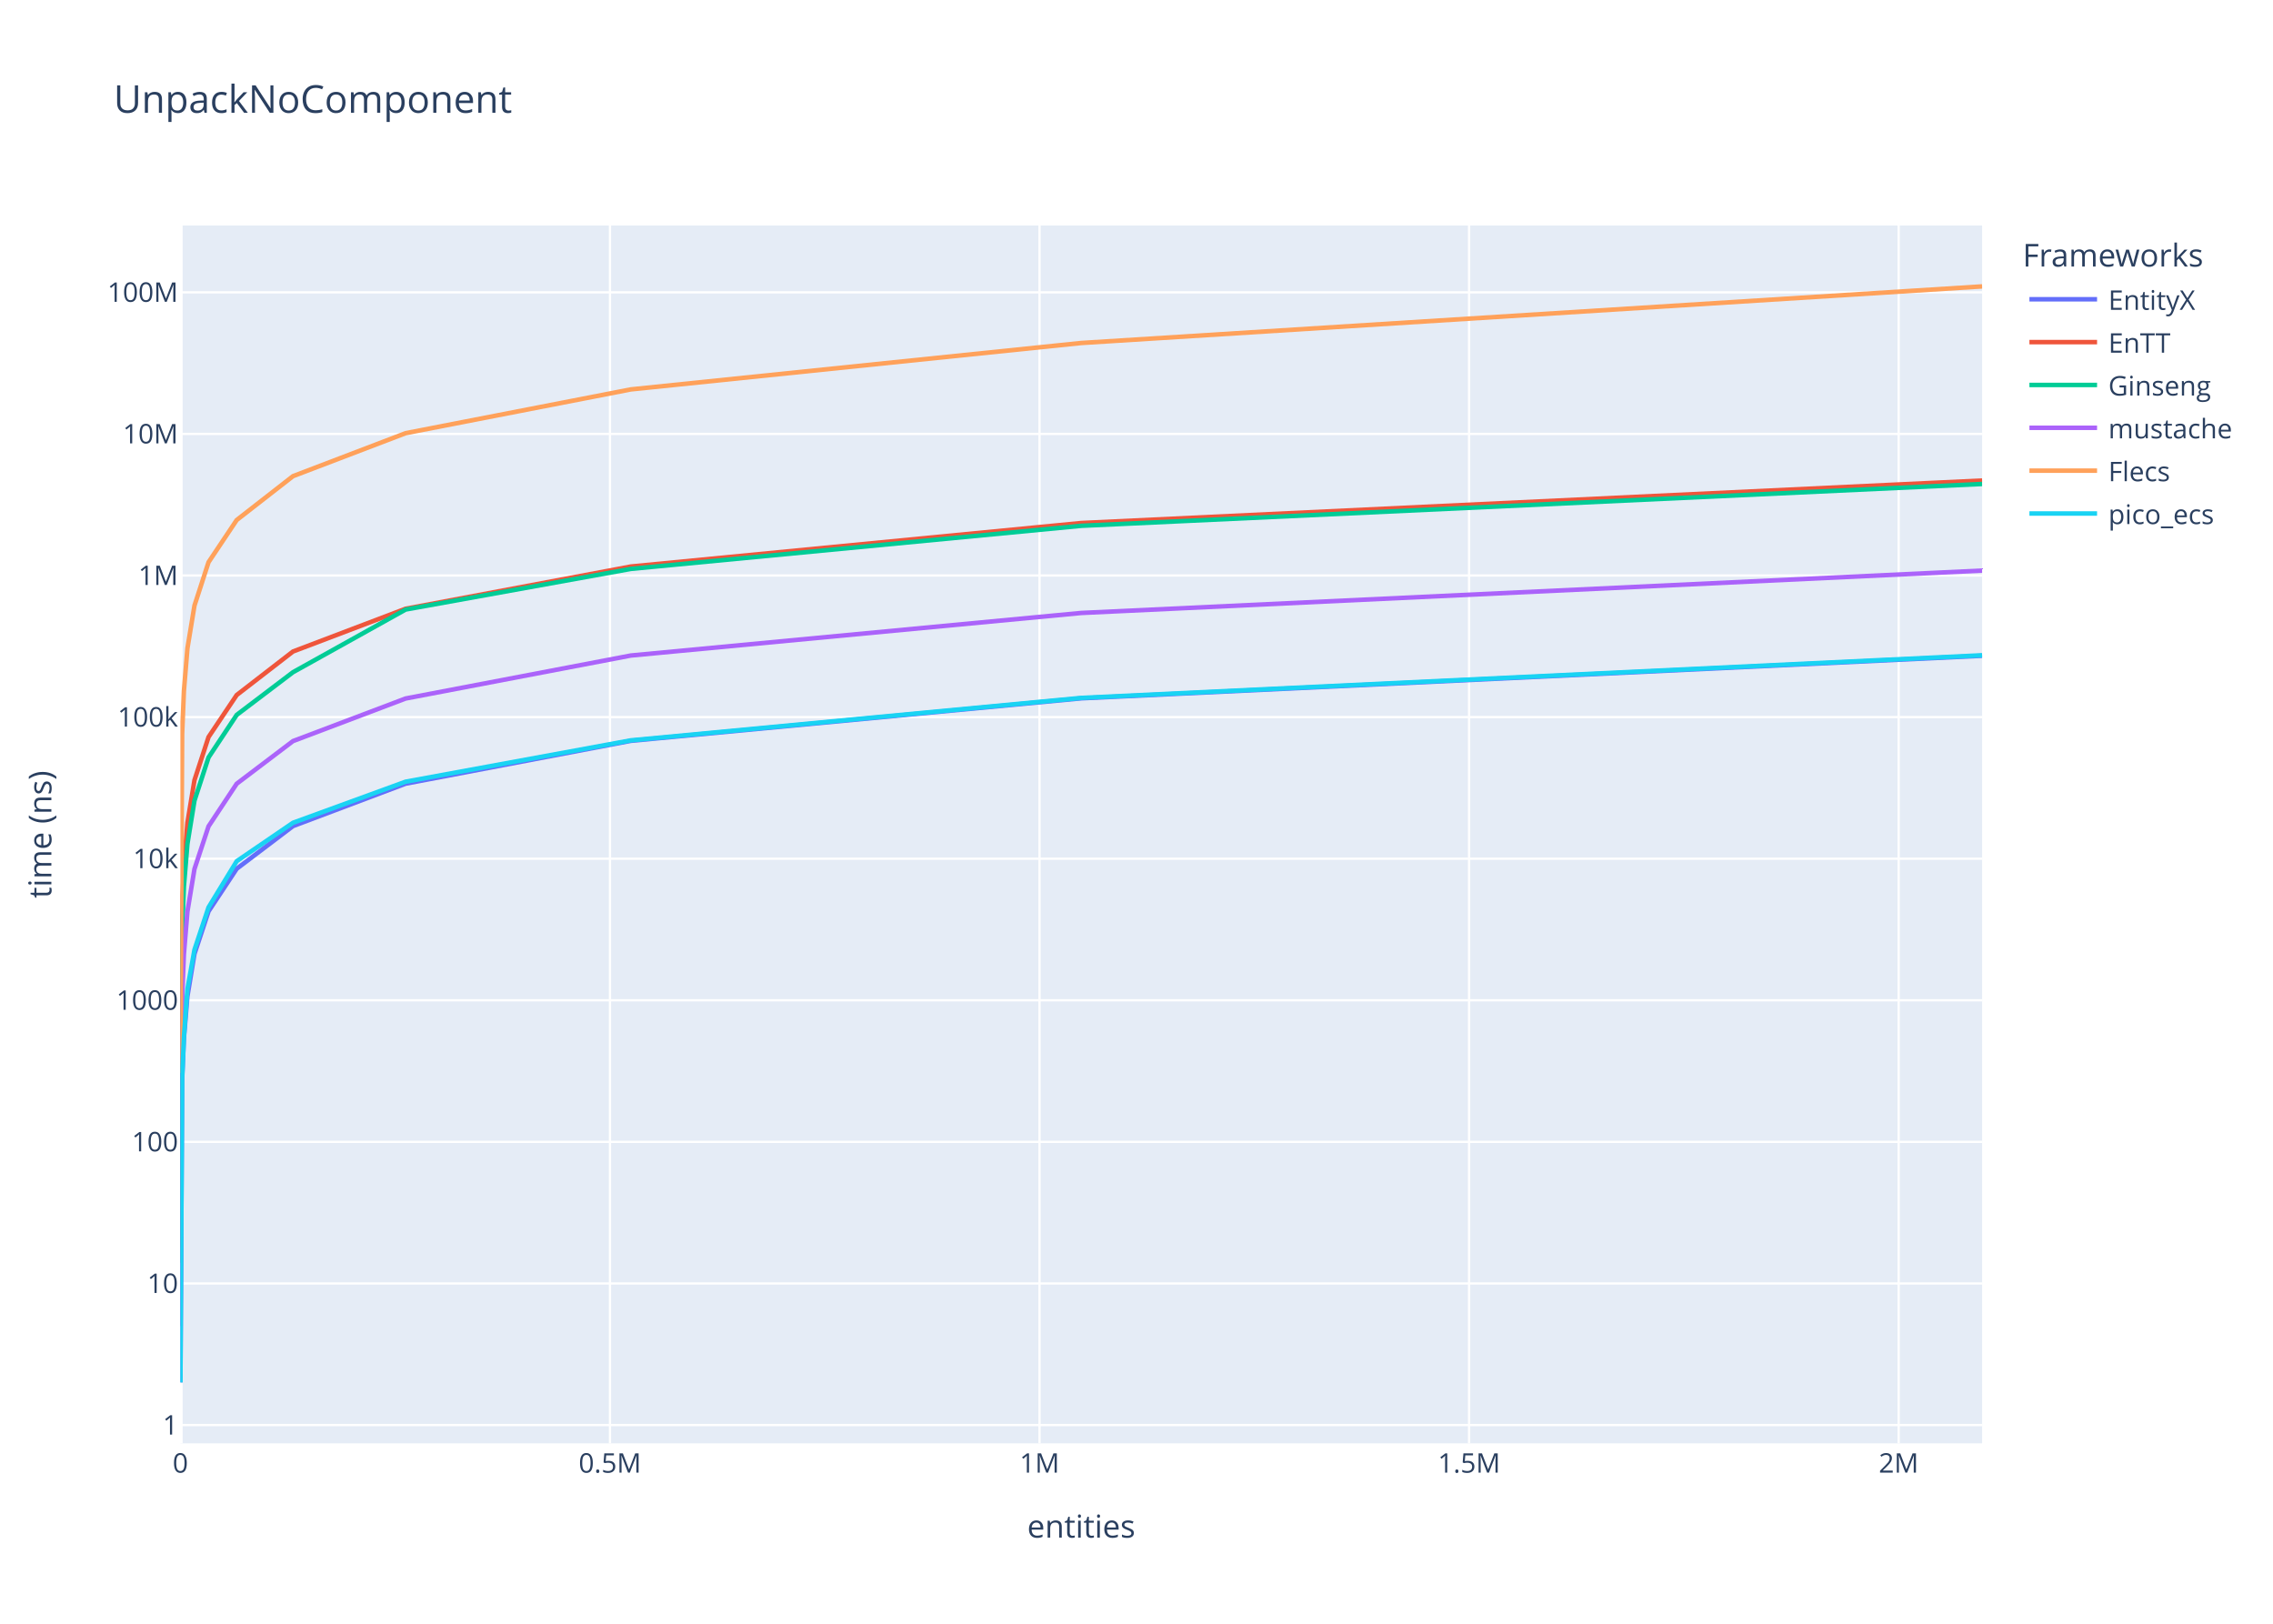
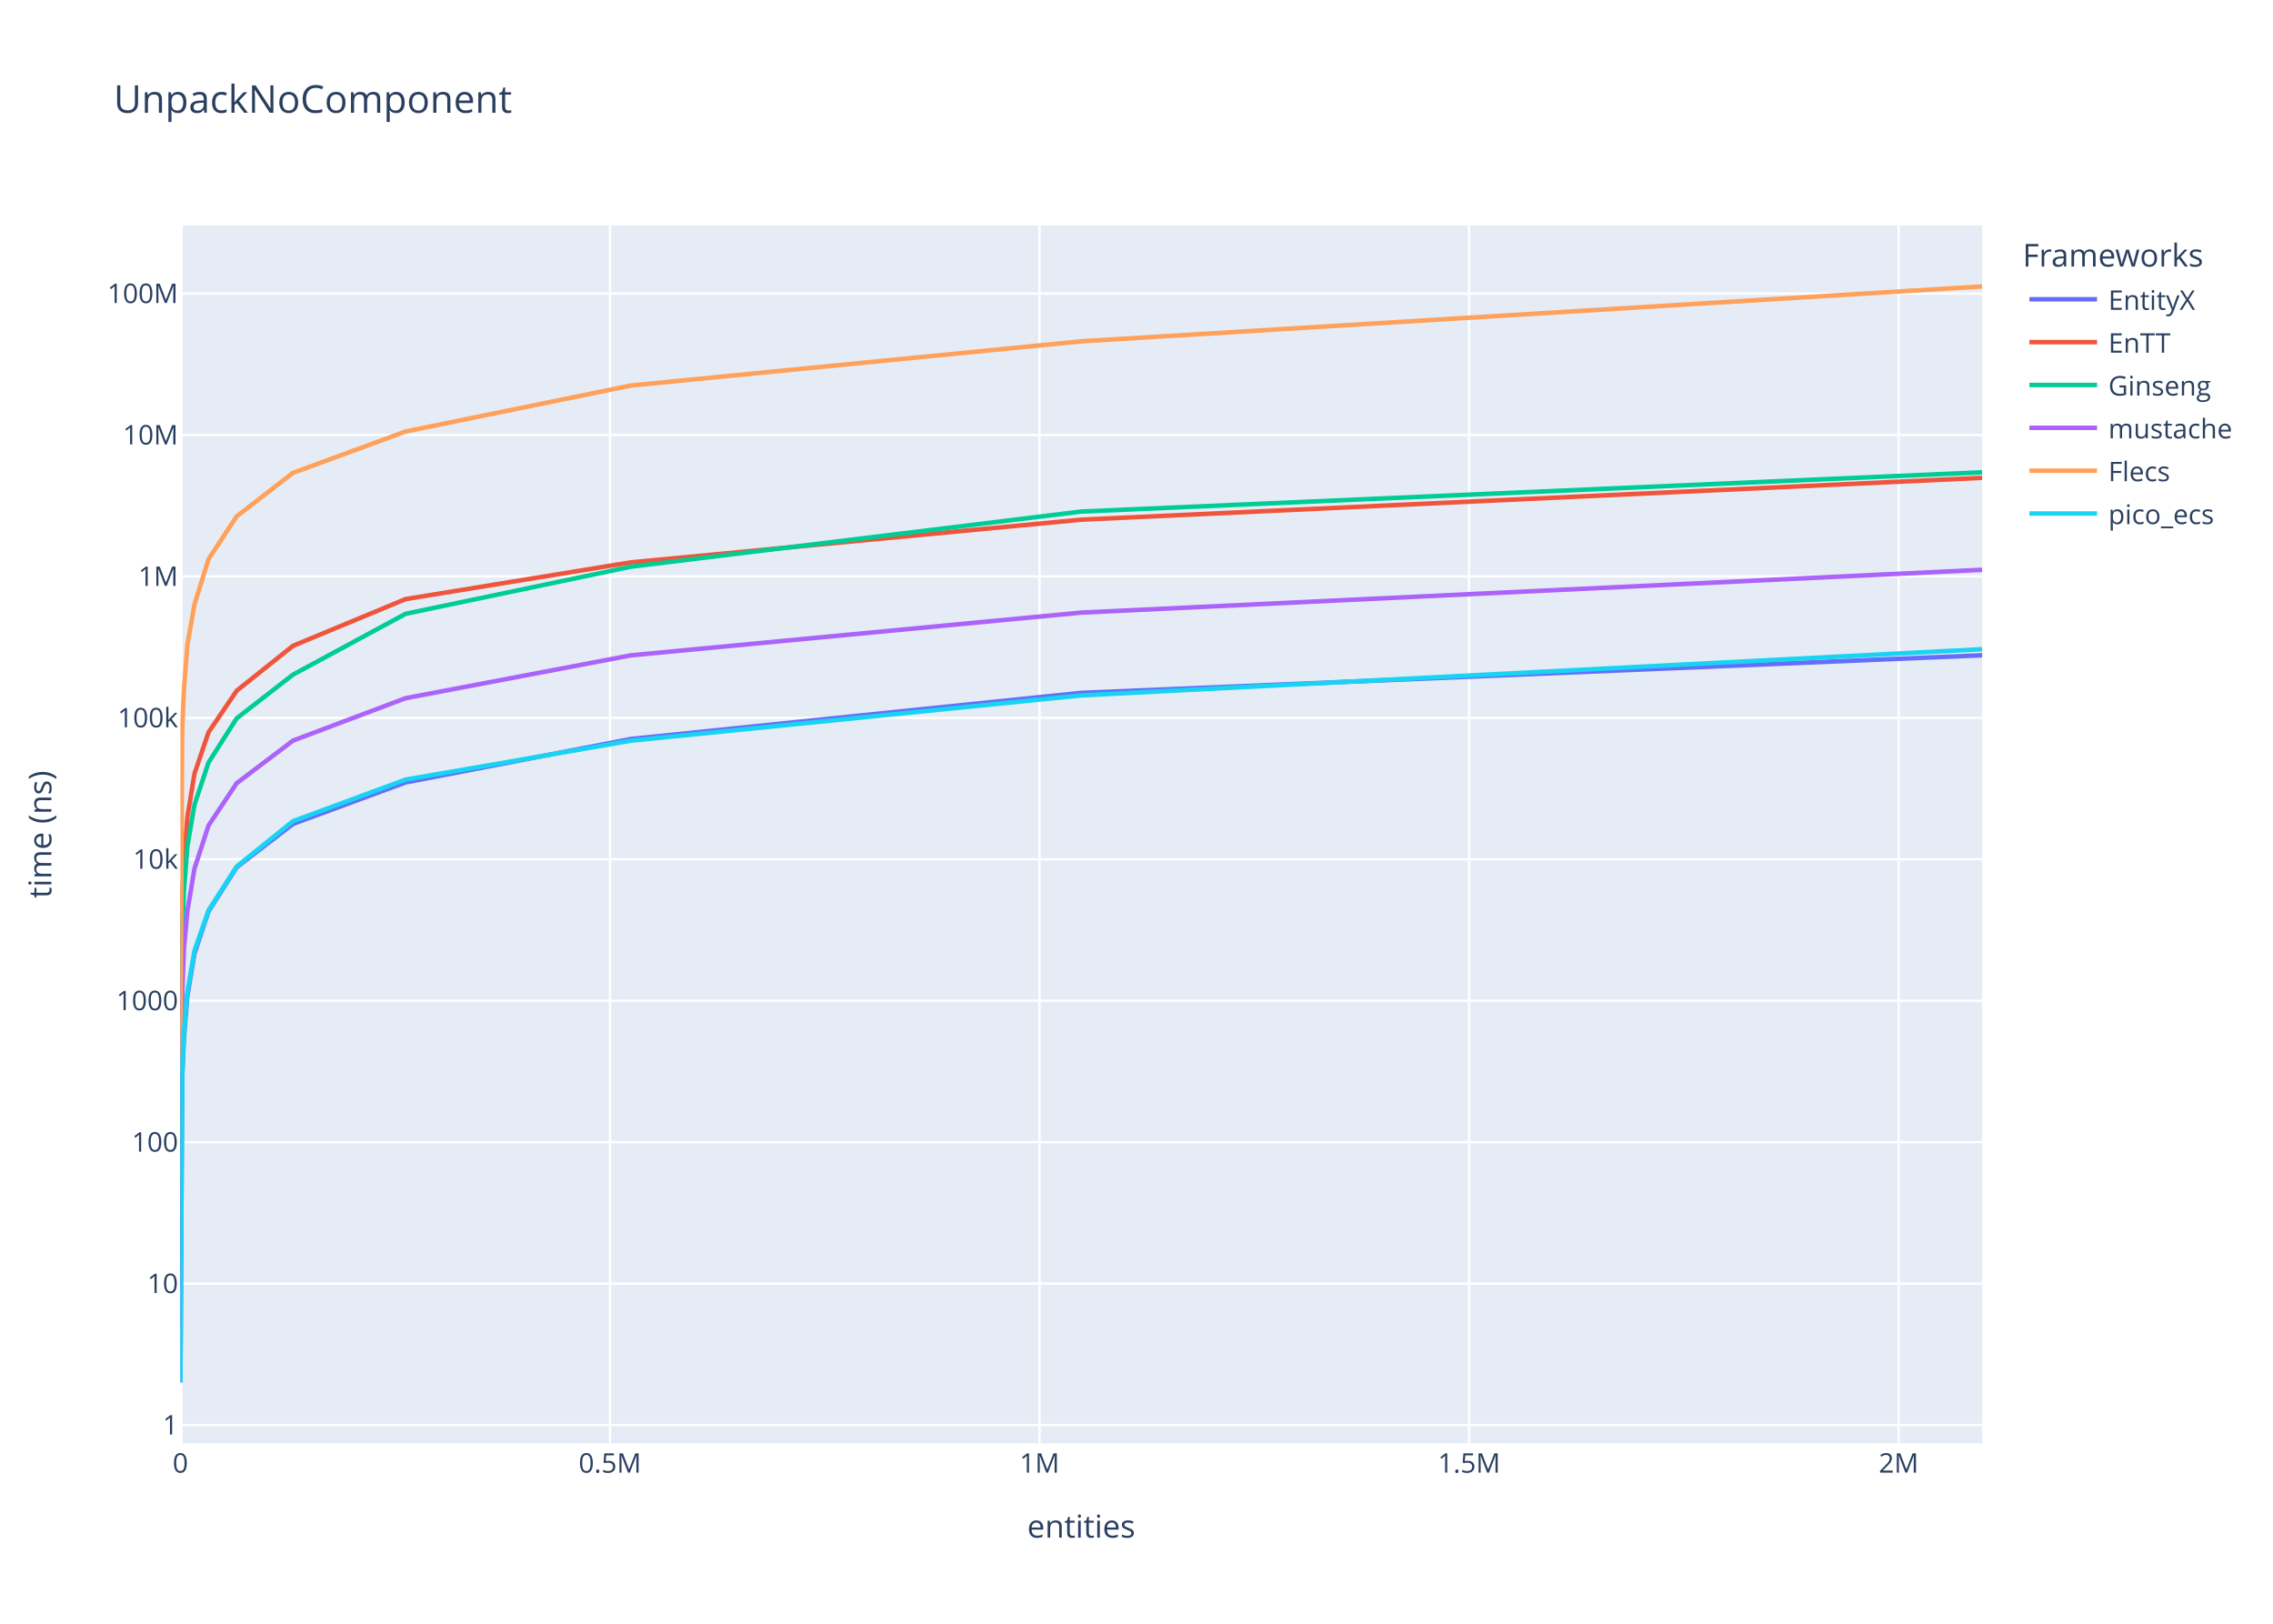
<svg xmlns="http://www.w3.org/2000/svg" class="main-svg" width="1008" height="720" style="" viewBox="0 0 1008 720">
  <rect x="0" y="0" width="1008" height="720" style="fill: rgb(255, 255, 255); fill-opacity: 1;" />
-   <defs id="defs-64b514">
+   <defs id="defs-427901">
    <g class="clips">
-       <clipPath id="clip64b514xyplot" class="plotclip">
+       <clipPath id="clip427901xyplot" class="plotclip">
        <rect width="799" height="540" />
      </clipPath>
-       <clipPath class="axesclip" id="clip64b514x">
+       <clipPath class="axesclip" id="clip427901x">
        <rect x="80" y="0" width="799" height="720" />
      </clipPath>
-       <clipPath class="axesclip" id="clip64b514y">
+       <clipPath class="axesclip" id="clip427901y">
        <rect x="0" y="100" width="1008" height="540" />
      </clipPath>
-       <clipPath class="axesclip" id="clip64b514xy">
+       <clipPath class="axesclip" id="clip427901xy">
        <rect x="80" y="100" width="799" height="540" />
      </clipPath>
    </g>
    <g class="gradients" />
    <g class="patterns" />
  </defs>
  <g class="bglayer">
    <rect class="bg" x="80" y="100" width="799" height="540" style="fill: rgb(229, 236, 246); fill-opacity: 1; stroke-width: 0;" />
  </g>
  <g class="layer-below">
    <g class="imagelayer" />
    <g class="shapelayer" />
  </g>
  <g class="cartesianlayer">
    <g class="subplot xy">
      <g class="layer-subplot">
        <g class="shapelayer" />
        <g class="imagelayer" />
      </g>
      <g class="minor-gridlayer">
        <g class="x" />
        <g class="y" />
      </g>
      <g class="gridlayer">
        <g class="x">
          <path class="xgrid crisp" transform="translate(270.5,0)" d="M0,100v540" style="stroke: rgb(255, 255, 255); stroke-opacity: 1; stroke-width: 1px;" />
          <path class="xgrid crisp" transform="translate(460.99,0)" d="M0,100v540" style="stroke: rgb(255, 255, 255); stroke-opacity: 1; stroke-width: 1px;" />
          <path class="xgrid crisp" transform="translate(651.49,0)" d="M0,100v540" style="stroke: rgb(255, 255, 255); stroke-opacity: 1; stroke-width: 1px;" />
          <path class="xgrid crisp" transform="translate(841.99,0)" d="M0,100v540" style="stroke: rgb(255, 255, 255); stroke-opacity: 1; stroke-width: 1px;" />
        </g>
        <g class="y">
-           <path class="ygrid crisp" transform="translate(0,631.9)" d="M80,0h799" style="stroke: rgb(255, 255, 255); stroke-opacity: 1; stroke-width: 1px;" />
-           <path class="ygrid crisp" transform="translate(0,569.12)" d="M80,0h799" style="stroke: rgb(255, 255, 255); stroke-opacity: 1; stroke-width: 1px;" />
-           <path class="ygrid crisp" transform="translate(0,506.33)" d="M80,0h799" style="stroke: rgb(255, 255, 255); stroke-opacity: 1; stroke-width: 1px;" />
-           <path class="ygrid crisp" transform="translate(0,443.55)" d="M80,0h799" style="stroke: rgb(255, 255, 255); stroke-opacity: 1; stroke-width: 1px;" />
-           <path class="ygrid crisp" transform="translate(0,380.76)" d="M80,0h799" style="stroke: rgb(255, 255, 255); stroke-opacity: 1; stroke-width: 1px;" />
-           <path class="ygrid crisp" transform="translate(0,317.98)" d="M80,0h799" style="stroke: rgb(255, 255, 255); stroke-opacity: 1; stroke-width: 1px;" />
-           <path class="ygrid crisp" transform="translate(0,255.19)" d="M80,0h799" style="stroke: rgb(255, 255, 255); stroke-opacity: 1; stroke-width: 1px;" />
-           <path class="ygrid crisp" transform="translate(0,192.41)" d="M80,0h799" style="stroke: rgb(255, 255, 255); stroke-opacity: 1; stroke-width: 1px;" />
-           <path class="ygrid crisp" transform="translate(0,129.63)" d="M80,0h799" style="stroke: rgb(255, 255, 255); stroke-opacity: 1; stroke-width: 1px;" />
+           <path class="ygrid crisp" transform="translate(0,631.88)" d="M80,0h799" style="stroke: rgb(255, 255, 255); stroke-opacity: 1; stroke-width: 1px;" />
+           <path class="ygrid crisp" transform="translate(0,569.16)" d="M80,0h799" style="stroke: rgb(255, 255, 255); stroke-opacity: 1; stroke-width: 1px;" />
+           <path class="ygrid crisp" transform="translate(0,506.45)" d="M80,0h799" style="stroke: rgb(255, 255, 255); stroke-opacity: 1; stroke-width: 1px;" />
+           <path class="ygrid crisp" transform="translate(0,443.74)" d="M80,0h799" style="stroke: rgb(255, 255, 255); stroke-opacity: 1; stroke-width: 1px;" />
+           <path class="ygrid crisp" transform="translate(0,381.02)" d="M80,0h799" style="stroke: rgb(255, 255, 255); stroke-opacity: 1; stroke-width: 1px;" />
+           <path class="ygrid crisp" transform="translate(0,318.31)" d="M80,0h799" style="stroke: rgb(255, 255, 255); stroke-opacity: 1; stroke-width: 1px;" />
+           <path class="ygrid crisp" transform="translate(0,255.6)" d="M80,0h799" style="stroke: rgb(255, 255, 255); stroke-opacity: 1; stroke-width: 1px;" />
+           <path class="ygrid crisp" transform="translate(0,192.88)" d="M80,0h799" style="stroke: rgb(255, 255, 255); stroke-opacity: 1; stroke-width: 1px;" />
+           <path class="ygrid crisp" transform="translate(0,130.17)" d="M80,0h799" style="stroke: rgb(255, 255, 255); stroke-opacity: 1; stroke-width: 1px;" />
        </g>
      </g>
      <g class="zerolinelayer">
        <path class="xzl zl crisp" transform="translate(80,0)" d="M0,100v540" style="stroke: rgb(255, 255, 255); stroke-opacity: 1; stroke-width: 2px;" />
      </g>
      <path class="xlines-below" />
      <path class="ylines-below" />
      <g class="overlines-below" />
      <g class="xaxislayer-below" />
      <g class="yaxislayer-below" />
      <g class="overaxes-below" />
-       <g class="plot" transform="translate(80,100)" clip-path="url(#clip64b514xyplot)">
+       <g class="plot" transform="translate(80,100)" clip-path="url(#clip427901xyplot)">
        <g class="scatterlayer mlayer">
-           <g class="trace scatter tracec83d9d" style="stroke-miterlimit: 2; opacity: 1;">
-             <g class="fills" />
-             <g class="errorbars" />
-             <g class="lines">
-               <path class="js-line" d="M0,513L0.78,378.55L1.56,360.3L3.12,341.7L6.24,322.96L12.48,304.1L24.97,285.22L49.94,266.3L99.88,247.49L199.75,228.5L399.5,209.65L799,190.78" style="vector-effect: non-scaling-stroke; fill: none; stroke: rgb(99, 110, 250); stroke-opacity: 1; stroke-width: 2px; opacity: 1;" />
-             </g>
-             <g class="points" />
-             <g class="text" />
-           </g>
-           <g class="trace scatter trace0f0ddf" style="stroke-miterlimit: 2; opacity: 1;">
-             <g class="fills" />
-             <g class="errorbars" />
-             <g class="lines">
-               <path class="js-line" d="M0,453.09L0.78,302.28L1.56,283.68L3.12,264.77L6.24,245.93L12.48,226.82L24.97,208.19L49.94,188.89L99.88,169.93L199.75,151.21L399.5,131.92L799,113.08" style="vector-effect: non-scaling-stroke; fill: none; stroke: rgb(239, 85, 59); stroke-opacity: 1; stroke-width: 2px; opacity: 1;" />
-             </g>
-             <g class="points" />
-             <g class="text" />
-           </g>
-           <g class="trace scatter traceeb8578" style="stroke-miterlimit: 2; opacity: 1;">
-             <g class="fills" />
-             <g class="errorbars" />
-             <g class="lines">
-               <path class="js-line" d="M0,459.94L0.78,311.87L1.56,292.99L3.12,274.12L6.24,255.01L12.48,235.86L24.97,217L49.94,198.07L99.88,170.28L199.75,152.26L399.5,133.15L799,114.6" style="vector-effect: non-scaling-stroke; fill: none; stroke: rgb(0, 204, 150); stroke-opacity: 1; stroke-width: 2px; opacity: 1;" />
-             </g>
-             <g class="points" />
-             <g class="text" />
-           </g>
-           <g class="trace scatter trace713ae9" style="stroke-miterlimit: 2; opacity: 1;">
-             <g class="fills" />
-             <g class="errorbars" />
-             <g class="lines">
-               <path class="js-line" d="M0,488.02L0.78,341.73L1.56,323.01L3.12,304.15L6.24,285.32L12.48,266.41L24.97,247.52L49.94,228.61L99.88,209.73L199.75,190.67L399.5,171.8L799,153.01" style="vector-effect: non-scaling-stroke; fill: none; stroke: rgb(171, 99, 250); stroke-opacity: 1; stroke-width: 2px; opacity: 1;" />
-             </g>
-             <g class="points" />
-             <g class="text" />
-           </g>
-           <g class="trace scatter tracee11ff6" style="stroke-miterlimit: 2; opacity: 1;">
-             <g class="fills" />
-             <g class="errorbars" />
-             <g class="lines">
-               <path class="js-line" d="M0,375.75L0.78,225.33L1.56,206.37L3.12,187.46L6.24,168.53L12.48,149.29L24.97,130.59L49.94,111.14L99.88,92.08L199.75,72.67L399.5,52.09L799,27" style="vector-effect: non-scaling-stroke; fill: none; stroke: rgb(255, 161, 90); stroke-opacity: 1; stroke-width: 2px; opacity: 1;" />
-             </g>
-             <g class="points" />
-             <g class="text" />
-           </g>
-           <g class="trace scatter trace5950c2" style="stroke-miterlimit: 2; opacity: 1;">
-             <g class="fills" />
-             <g class="errorbars" />
-             <g class="lines">
-               <path class="js-line" d="M0,513L0.78,377.87L1.56,359.85L3.12,338.58L6.24,321.12L12.48,302.34L24.97,281.87L49.94,264.83L99.88,246.62L199.75,228.28L399.5,209.46L799,190.56" style="vector-effect: non-scaling-stroke; fill: none; stroke: rgb(25, 211, 243); stroke-opacity: 1; stroke-width: 2px; opacity: 1;" />
+           <g class="trace scatter traced95f5c" style="stroke-miterlimit: 2; opacity: 1;">
+             <g class="fills" />
+             <g class="errorbars" />
+             <g class="lines">
+               <path class="js-line" d="M0,513L0.78,378.21L1.56,360.12L3.12,341.34L6.24,322.75L12.48,304.09L24.97,284.54L49.94,265.33L99.88,246.94L199.75,227.68L399.5,207.23L799,190.56" style="vector-effect: non-scaling-stroke; fill: none; stroke: rgb(99, 110, 250); stroke-opacity: 1; stroke-width: 2px; opacity: 1;" />
+             </g>
+             <g class="points" />
+             <g class="text" />
+           </g>
+           <g class="trace scatter traceab84b0" style="stroke-miterlimit: 2; opacity: 1;">
+             <g class="fills" />
+             <g class="errorbars" />
+             <g class="lines">
+               <path class="js-line" d="M0,448.96L0.78,299.21L1.56,281.74L3.12,262.2L6.24,243.05L12.48,224.71L24.97,206.27L49.94,186.37L99.88,165.64L199.75,149.36L399.5,130.43L799,111.87" style="vector-effect: non-scaling-stroke; fill: none; stroke: rgb(239, 85, 59); stroke-opacity: 1; stroke-width: 2px; opacity: 1;" />
+             </g>
+             <g class="points" />
+             <g class="text" />
+           </g>
+           <g class="trace scatter traceb03a7e" style="stroke-miterlimit: 2; opacity: 1;">
+             <g class="fills" />
+             <g class="errorbars" />
+             <g class="lines">
+               <path class="js-line" d="M0,464.2L0.78,313.92L1.56,294.94L3.12,275.18L6.24,256.84L12.48,238.12L24.97,218.51L49.94,199.14L99.88,172.17L199.75,151.28L399.5,126.83L799,109.43" style="vector-effect: non-scaling-stroke; fill: none; stroke: rgb(0, 204, 150); stroke-opacity: 1; stroke-width: 2px; opacity: 1;" />
+             </g>
+             <g class="points" />
+             <g class="text" />
+           </g>
+           <g class="trace scatter tracef7dfbe" style="stroke-miterlimit: 2; opacity: 1;">
+             <g class="fills" />
+             <g class="errorbars" />
+             <g class="lines">
+               <path class="js-line" d="M0,488.04L0.78,341.42L1.56,320.57L3.12,303.92L6.24,285.13L12.48,266.04L24.97,247.27L49.94,228.39L99.88,209.58L199.75,190.59L399.5,171.64L799,152.66" style="vector-effect: non-scaling-stroke; fill: none; stroke: rgb(171, 99, 250); stroke-opacity: 1; stroke-width: 2px; opacity: 1;" />
+             </g>
+             <g class="points" />
+             <g class="text" />
+           </g>
+           <g class="trace scatter traceda6cdf" style="stroke-miterlimit: 2; opacity: 1;">
+             <g class="fills" />
+             <g class="errorbars" />
+             <g class="lines">
+               <path class="js-line" d="M0,374.94L0.78,224.72L1.56,206.06L3.12,185.77L6.24,168.02L12.48,147.93L24.97,128.94L49.94,109.67L99.88,91.33L199.75,70.95L399.5,51.35L799,27" style="vector-effect: non-scaling-stroke; fill: none; stroke: rgb(255, 161, 90); stroke-opacity: 1; stroke-width: 2px; opacity: 1;" />
+             </g>
+             <g class="points" />
+             <g class="text" />
+           </g>
+           <g class="trace scatter trace775fa5" style="stroke-miterlimit: 2; opacity: 1;">
+             <g class="fills" />
+             <g class="errorbars" />
+             <g class="lines">
+               <path class="js-line" d="M0,513L0.78,376.89L1.56,357.38L3.12,339.79L6.24,321.54L12.48,303.67L24.97,284.22L49.94,264.12L99.88,245.69L199.75,228.44L399.5,208.35L799,187.87" style="vector-effect: non-scaling-stroke; fill: none; stroke: rgb(25, 211, 243); stroke-opacity: 1; stroke-width: 2px; opacity: 1;" />
            </g>
            <g class="points" />
            <g class="text" />
          </g>
        </g>
      </g>
      <g class="overplot" />
      <path class="xlines-above crisp" d="M0,0" style="fill: none;" />
      <path class="ylines-above crisp" d="M0,0" style="fill: none;" />
      <g class="overlines-above" />
      <g class="xaxislayer-above">
        <g class="xtick">
          <text text-anchor="middle" x="0" y="653" transform="translate(80,0)" style="font-family: 'Open Sans', verdana, arial, sans-serif; font-size: 12px; fill: rgb(42, 63, 95); fill-opacity: 1; white-space: pre; opacity: 1;">0</text>
        </g>
        <g class="xtick">
          <text text-anchor="middle" x="0" y="653" style="font-family: 'Open Sans', verdana, arial, sans-serif; font-size: 12px; fill: rgb(42, 63, 95); fill-opacity: 1; white-space: pre; opacity: 1;" transform="translate(270.5,0)">0.5M</text>
        </g>
        <g class="xtick">
          <text text-anchor="middle" x="0" y="653" style="font-family: 'Open Sans', verdana, arial, sans-serif; font-size: 12px; fill: rgb(42, 63, 95); fill-opacity: 1; white-space: pre; opacity: 1;" transform="translate(460.99,0)">1M</text>
        </g>
        <g class="xtick">
          <text text-anchor="middle" x="0" y="653" style="font-family: 'Open Sans', verdana, arial, sans-serif; font-size: 12px; fill: rgb(42, 63, 95); fill-opacity: 1; white-space: pre; opacity: 1;" transform="translate(651.49,0)">1.5M</text>
        </g>
        <g class="xtick">
          <text text-anchor="middle" x="0" y="653" style="font-family: 'Open Sans', verdana, arial, sans-serif; font-size: 12px; fill: rgb(42, 63, 95); fill-opacity: 1; white-space: pre; opacity: 1;" transform="translate(841.99,0)">2M</text>
        </g>
      </g>
      <g class="yaxislayer-above">
        <g class="ytick">
-           <text text-anchor="end" x="79" y="4.2" transform="translate(0,631.9)" style="font-family: 'Open Sans', verdana, arial, sans-serif; font-size: 12px; fill: rgb(42, 63, 95); fill-opacity: 1; white-space: pre; opacity: 1;">1</text>
-         </g>
-         <g class="ytick">
-           <text text-anchor="end" x="79" y="4.2" style="font-family: 'Open Sans', verdana, arial, sans-serif; font-size: 12px; fill: rgb(42, 63, 95); fill-opacity: 1; white-space: pre; opacity: 1;" transform="translate(0,569.12)">10</text>
-         </g>
-         <g class="ytick">
-           <text text-anchor="end" x="79" y="4.2" style="font-family: 'Open Sans', verdana, arial, sans-serif; font-size: 12px; fill: rgb(42, 63, 95); fill-opacity: 1; white-space: pre; opacity: 1;" transform="translate(0,506.33)">100</text>
-         </g>
-         <g class="ytick">
-           <text text-anchor="end" x="79" y="4.2" style="font-family: 'Open Sans', verdana, arial, sans-serif; font-size: 12px; fill: rgb(42, 63, 95); fill-opacity: 1; white-space: pre; opacity: 1;" transform="translate(0,443.55)">1000</text>
-         </g>
-         <g class="ytick">
-           <text text-anchor="end" x="79" y="4.2" style="font-family: 'Open Sans', verdana, arial, sans-serif; font-size: 12px; fill: rgb(42, 63, 95); fill-opacity: 1; white-space: pre; opacity: 1;" transform="translate(0,380.76)">10k</text>
-         </g>
-         <g class="ytick">
-           <text text-anchor="end" x="79" y="4.2" style="font-family: 'Open Sans', verdana, arial, sans-serif; font-size: 12px; fill: rgb(42, 63, 95); fill-opacity: 1; white-space: pre; opacity: 1;" transform="translate(0,317.98)">100k</text>
-         </g>
-         <g class="ytick">
-           <text text-anchor="end" x="79" y="4.2" style="font-family: 'Open Sans', verdana, arial, sans-serif; font-size: 12px; fill: rgb(42, 63, 95); fill-opacity: 1; white-space: pre; opacity: 1;" transform="translate(0,255.19)">1M</text>
-         </g>
-         <g class="ytick">
-           <text text-anchor="end" x="79" y="4.2" style="font-family: 'Open Sans', verdana, arial, sans-serif; font-size: 12px; fill: rgb(42, 63, 95); fill-opacity: 1; white-space: pre; opacity: 1;" transform="translate(0,192.41)">10M</text>
-         </g>
-         <g class="ytick">
-           <text text-anchor="end" x="79" y="4.2" style="font-family: 'Open Sans', verdana, arial, sans-serif; font-size: 12px; fill: rgb(42, 63, 95); fill-opacity: 1; white-space: pre; opacity: 1;" transform="translate(0,129.63)">100M</text>
+           <text text-anchor="end" x="79" y="4.2" transform="translate(0,631.88)" style="font-family: 'Open Sans', verdana, arial, sans-serif; font-size: 12px; fill: rgb(42, 63, 95); fill-opacity: 1; white-space: pre; opacity: 1;">1</text>
+         </g>
+         <g class="ytick">
+           <text text-anchor="end" x="79" y="4.2" style="font-family: 'Open Sans', verdana, arial, sans-serif; font-size: 12px; fill: rgb(42, 63, 95); fill-opacity: 1; white-space: pre; opacity: 1;" transform="translate(0,569.16)">10</text>
+         </g>
+         <g class="ytick">
+           <text text-anchor="end" x="79" y="4.2" style="font-family: 'Open Sans', verdana, arial, sans-serif; font-size: 12px; fill: rgb(42, 63, 95); fill-opacity: 1; white-space: pre; opacity: 1;" transform="translate(0,506.45)">100</text>
+         </g>
+         <g class="ytick">
+           <text text-anchor="end" x="79" y="4.2" style="font-family: 'Open Sans', verdana, arial, sans-serif; font-size: 12px; fill: rgb(42, 63, 95); fill-opacity: 1; white-space: pre; opacity: 1;" transform="translate(0,443.74)">1000</text>
+         </g>
+         <g class="ytick">
+           <text text-anchor="end" x="79" y="4.2" style="font-family: 'Open Sans', verdana, arial, sans-serif; font-size: 12px; fill: rgb(42, 63, 95); fill-opacity: 1; white-space: pre; opacity: 1;" transform="translate(0,381.02)">10k</text>
+         </g>
+         <g class="ytick">
+           <text text-anchor="end" x="79" y="4.2" style="font-family: 'Open Sans', verdana, arial, sans-serif; font-size: 12px; fill: rgb(42, 63, 95); fill-opacity: 1; white-space: pre; opacity: 1;" transform="translate(0,318.31)">100k</text>
+         </g>
+         <g class="ytick">
+           <text text-anchor="end" x="79" y="4.2" style="font-family: 'Open Sans', verdana, arial, sans-serif; font-size: 12px; fill: rgb(42, 63, 95); fill-opacity: 1; white-space: pre; opacity: 1;" transform="translate(0,255.6)">1M</text>
+         </g>
+         <g class="ytick">
+           <text text-anchor="end" x="79" y="4.2" style="font-family: 'Open Sans', verdana, arial, sans-serif; font-size: 12px; fill: rgb(42, 63, 95); fill-opacity: 1; white-space: pre; opacity: 1;" transform="translate(0,192.88)">10M</text>
+         </g>
+         <g class="ytick">
+           <text text-anchor="end" x="79" y="4.2" style="font-family: 'Open Sans', verdana, arial, sans-serif; font-size: 12px; fill: rgb(42, 63, 95); fill-opacity: 1; white-space: pre; opacity: 1;" transform="translate(0,130.17)">100M</text>
        </g>
      </g>
      <g class="overaxes-above" />
    </g>
  </g>
  <g class="polarlayer" />
  <g class="smithlayer" />
  <g class="ternarylayer" />
  <g class="geolayer" />
  <g class="funnelarealayer" />
  <g class="pielayer" />
  <g class="iciclelayer" />
  <g class="treemaplayer" />
  <g class="sunburstlayer" />
  <g class="glimages" />
-   <defs id="topdefs-64b514">
+   <defs id="topdefs-427901">
    <g class="clips" />
-     <clipPath id="legend64b514">
+     <clipPath id="legend427901">
      <rect width="101" height="143" x="0" y="0" />
    </clipPath>
  </defs>
  <g class="layer-above">
    <g class="imagelayer" />
    <g class="shapelayer" />
  </g>
  <g class="infolayer">
    <g class="legend" pointer-events="all" transform="translate(894.98,100)">
      <rect class="bg" shape-rendering="crispEdges" width="101" height="143" x="0" y="0" style="stroke: rgb(68, 68, 68); stroke-opacity: 1; fill: rgb(255, 255, 255); fill-opacity: 1; stroke-width: 0px;" />
-       <g class="scrollbox" transform="" clip-path="url(#legend64b514)">
+       <g class="scrollbox" transform="" clip-path="url(#legend427901)">
        <text class="legendtitletext" text-anchor="start" x="2" y="18.2" style="font-family: 'Open Sans', verdana, arial, sans-serif; font-size: 14px; fill: rgb(42, 63, 95); fill-opacity: 1; white-space: pre;">Frameworks</text>
        <g class="groups" transform="">
          <g class="traces" transform="translate(0,32.7)" style="opacity: 1;">
            <text class="legendtext" text-anchor="start" x="40" y="4.68" style="font-family: 'Open Sans', verdana, arial, sans-serif; font-size: 12px; fill: rgb(42, 63, 95); fill-opacity: 1; white-space: pre;">EntityX</text>
            <g class="layers" style="opacity: 1;">
              <g class="legendfill" />
              <g class="legendlines">
                <path class="js-line" d="M5,0h30" style="fill: none; stroke: rgb(99, 110, 250); stroke-opacity: 1; stroke-width: 2px;" />
              </g>
              <g class="legendsymbols">
                <g class="legendpoints" />
              </g>
            </g>
            <rect class="legendtoggle" x="0" y="-9.5" width="95.25" height="19" style="fill: rgb(0, 0, 0); fill-opacity: 0;" />
          </g>
        </g>
        <g class="groups" transform="">
          <g class="traces" transform="translate(0,51.7)" style="opacity: 1;">
            <text class="legendtext" text-anchor="start" x="40" y="4.68" style="font-family: 'Open Sans', verdana, arial, sans-serif; font-size: 12px; fill: rgb(42, 63, 95); fill-opacity: 1; white-space: pre;">EnTT</text>
            <g class="layers" style="opacity: 1;">
              <g class="legendfill" />
              <g class="legendlines">
                <path class="js-line" d="M5,0h30" style="fill: none; stroke: rgb(239, 85, 59); stroke-opacity: 1; stroke-width: 2px;" />
              </g>
              <g class="legendsymbols">
                <g class="legendpoints" />
              </g>
            </g>
            <rect class="legendtoggle" x="0" y="-9.5" width="95.25" height="19" style="fill: rgb(0, 0, 0); fill-opacity: 0;" />
          </g>
        </g>
        <g class="groups" transform="">
          <g class="traces" transform="translate(0,70.7)" style="opacity: 1;">
            <text class="legendtext" text-anchor="start" x="40" y="4.68" style="font-family: 'Open Sans', verdana, arial, sans-serif; font-size: 12px; fill: rgb(42, 63, 95); fill-opacity: 1; white-space: pre;">Ginseng</text>
            <g class="layers" style="opacity: 1;">
              <g class="legendfill" />
              <g class="legendlines">
                <path class="js-line" d="M5,0h30" style="fill: none; stroke: rgb(0, 204, 150); stroke-opacity: 1; stroke-width: 2px;" />
              </g>
              <g class="legendsymbols">
                <g class="legendpoints" />
              </g>
            </g>
            <rect class="legendtoggle" x="0" y="-9.5" width="95.25" height="19" style="fill: rgb(0, 0, 0); fill-opacity: 0;" />
          </g>
        </g>
        <g class="groups" transform="">
          <g class="traces" transform="translate(0,89.7)" style="opacity: 1;">
            <text class="legendtext" text-anchor="start" x="40" y="4.68" style="font-family: 'Open Sans', verdana, arial, sans-serif; font-size: 12px; fill: rgb(42, 63, 95); fill-opacity: 1; white-space: pre;">mustache</text>
            <g class="layers" style="opacity: 1;">
              <g class="legendfill" />
              <g class="legendlines">
                <path class="js-line" d="M5,0h30" style="fill: none; stroke: rgb(171, 99, 250); stroke-opacity: 1; stroke-width: 2px;" />
              </g>
              <g class="legendsymbols">
                <g class="legendpoints" />
              </g>
            </g>
            <rect class="legendtoggle" x="0" y="-9.5" width="95.25" height="19" style="fill: rgb(0, 0, 0); fill-opacity: 0;" />
          </g>
        </g>
        <g class="groups" transform="">
          <g class="traces" transform="translate(0,108.7)" style="opacity: 1;">
            <text class="legendtext" text-anchor="start" x="40" y="4.68" style="font-family: 'Open Sans', verdana, arial, sans-serif; font-size: 12px; fill: rgb(42, 63, 95); fill-opacity: 1; white-space: pre;">Flecs</text>
            <g class="layers" style="opacity: 1;">
              <g class="legendfill" />
              <g class="legendlines">
                <path class="js-line" d="M5,0h30" style="fill: none; stroke: rgb(255, 161, 90); stroke-opacity: 1; stroke-width: 2px;" />
              </g>
              <g class="legendsymbols">
                <g class="legendpoints" />
              </g>
            </g>
            <rect class="legendtoggle" x="0" y="-9.5" width="95.25" height="19" style="fill: rgb(0, 0, 0); fill-opacity: 0;" />
          </g>
        </g>
        <g class="groups" transform="">
          <g class="traces" transform="translate(0,127.7)" style="opacity: 1;">
            <text class="legendtext" text-anchor="start" x="40" y="4.68" style="font-family: 'Open Sans', verdana, arial, sans-serif; font-size: 12px; fill: rgb(42, 63, 95); fill-opacity: 1; white-space: pre;">pico_ecs</text>
            <g class="layers" style="opacity: 1;">
              <g class="legendfill" />
              <g class="legendlines">
                <path class="js-line" d="M5,0h30" style="fill: none; stroke: rgb(25, 211, 243); stroke-opacity: 1; stroke-width: 2px;" />
              </g>
              <g class="legendsymbols">
                <g class="legendpoints" />
              </g>
            </g>
            <rect class="legendtoggle" x="0" y="-9.5" width="95.25" height="19" style="fill: rgb(0, 0, 0); fill-opacity: 0;" />
          </g>
        </g>
      </g>
      <rect class="scrollbar" rx="20" ry="3" width="0" height="0" x="0" y="0" style="fill: rgb(128, 139, 164); fill-opacity: 1;" />
    </g>
    <g class="g-gtitle">
      <text class="gtitle" x="50.4" y="50" text-anchor="start" dy="0em" style="font-family: 'Open Sans', verdana, arial, sans-serif; font-size: 17px; fill: rgb(42, 63, 95); opacity: 1; font-weight: normal; white-space: pre;">UnpackNoComponent</text>
    </g>
    <g class="g-xtitle">
      <text class="xtitle" x="479.5" y="681.8" text-anchor="middle" style="font-family: 'Open Sans', verdana, arial, sans-serif; font-size: 14px; fill: rgb(42, 63, 95); opacity: 1; font-weight: normal; white-space: pre;">entities</text>
    </g>
    <g class="g-ytitle">
      <text class="ytitle" transform="rotate(-90,22.77813,370)" x="22.778" y="370" text-anchor="middle" style="font-family: 'Open Sans', verdana, arial, sans-serif; font-size: 14px; fill: rgb(42, 63, 95); opacity: 1; font-weight: normal; white-space: pre;">time (ns)</text>
    </g>
  </g>
</svg>
